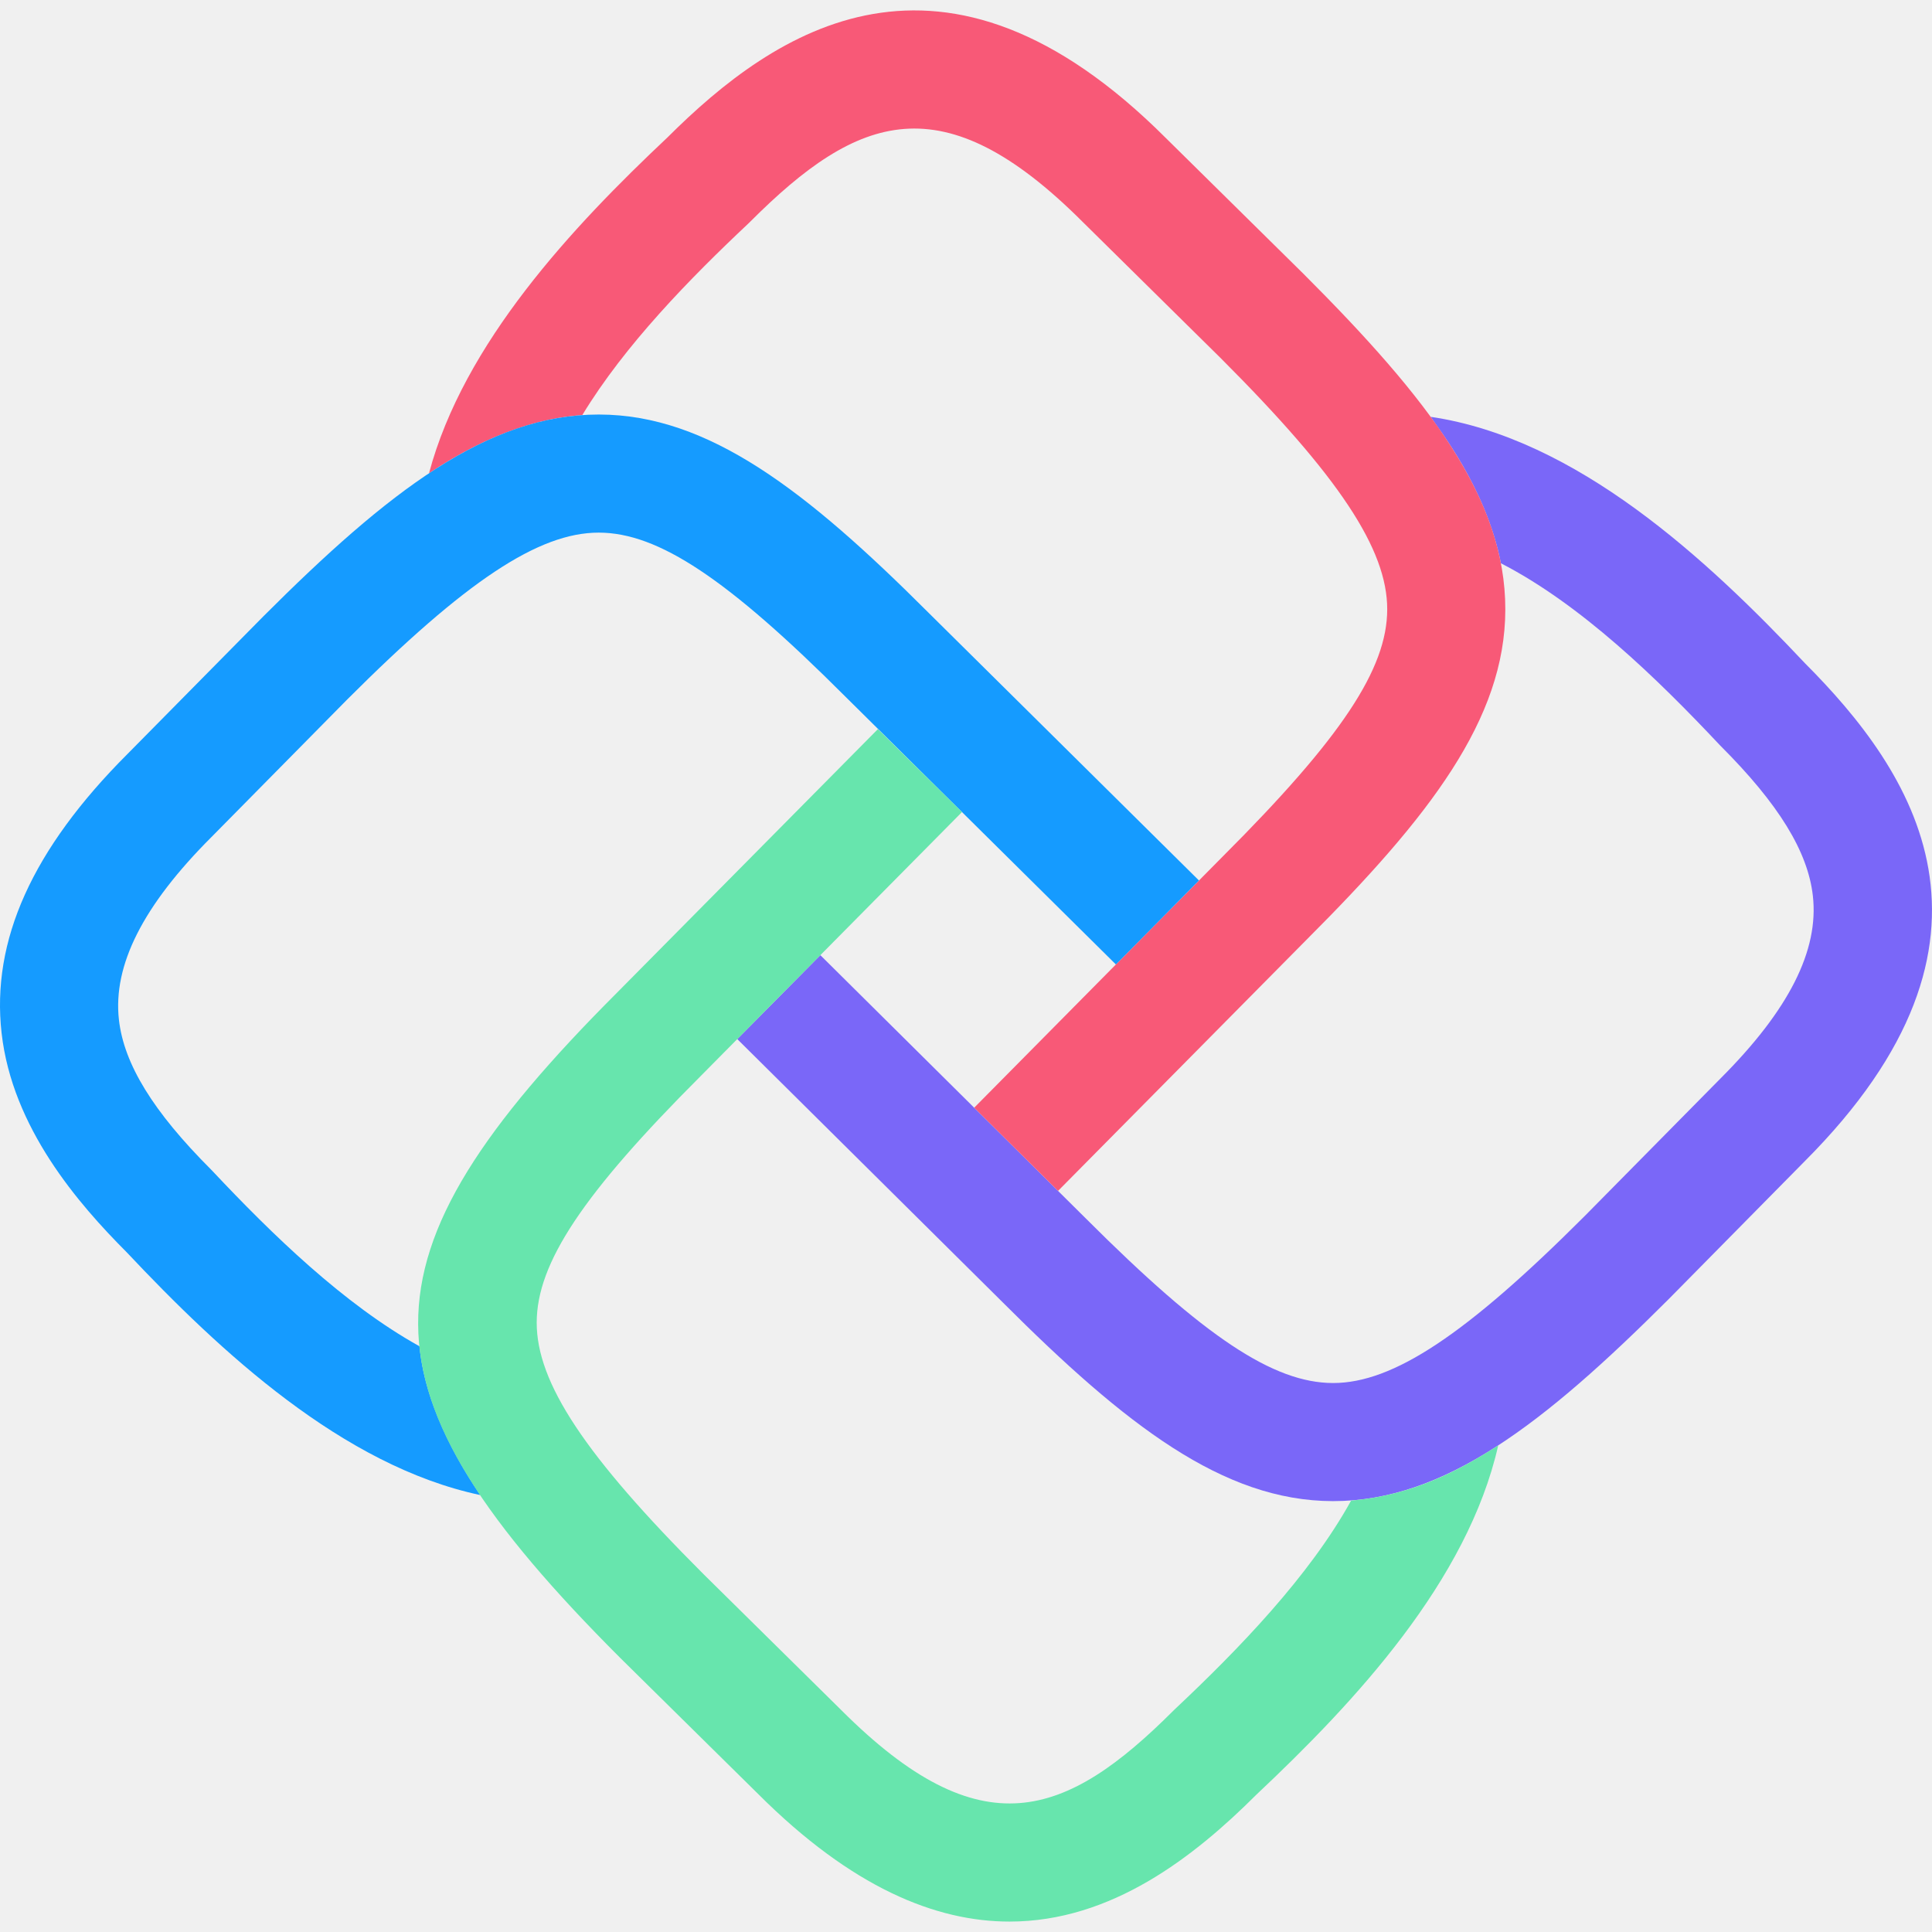
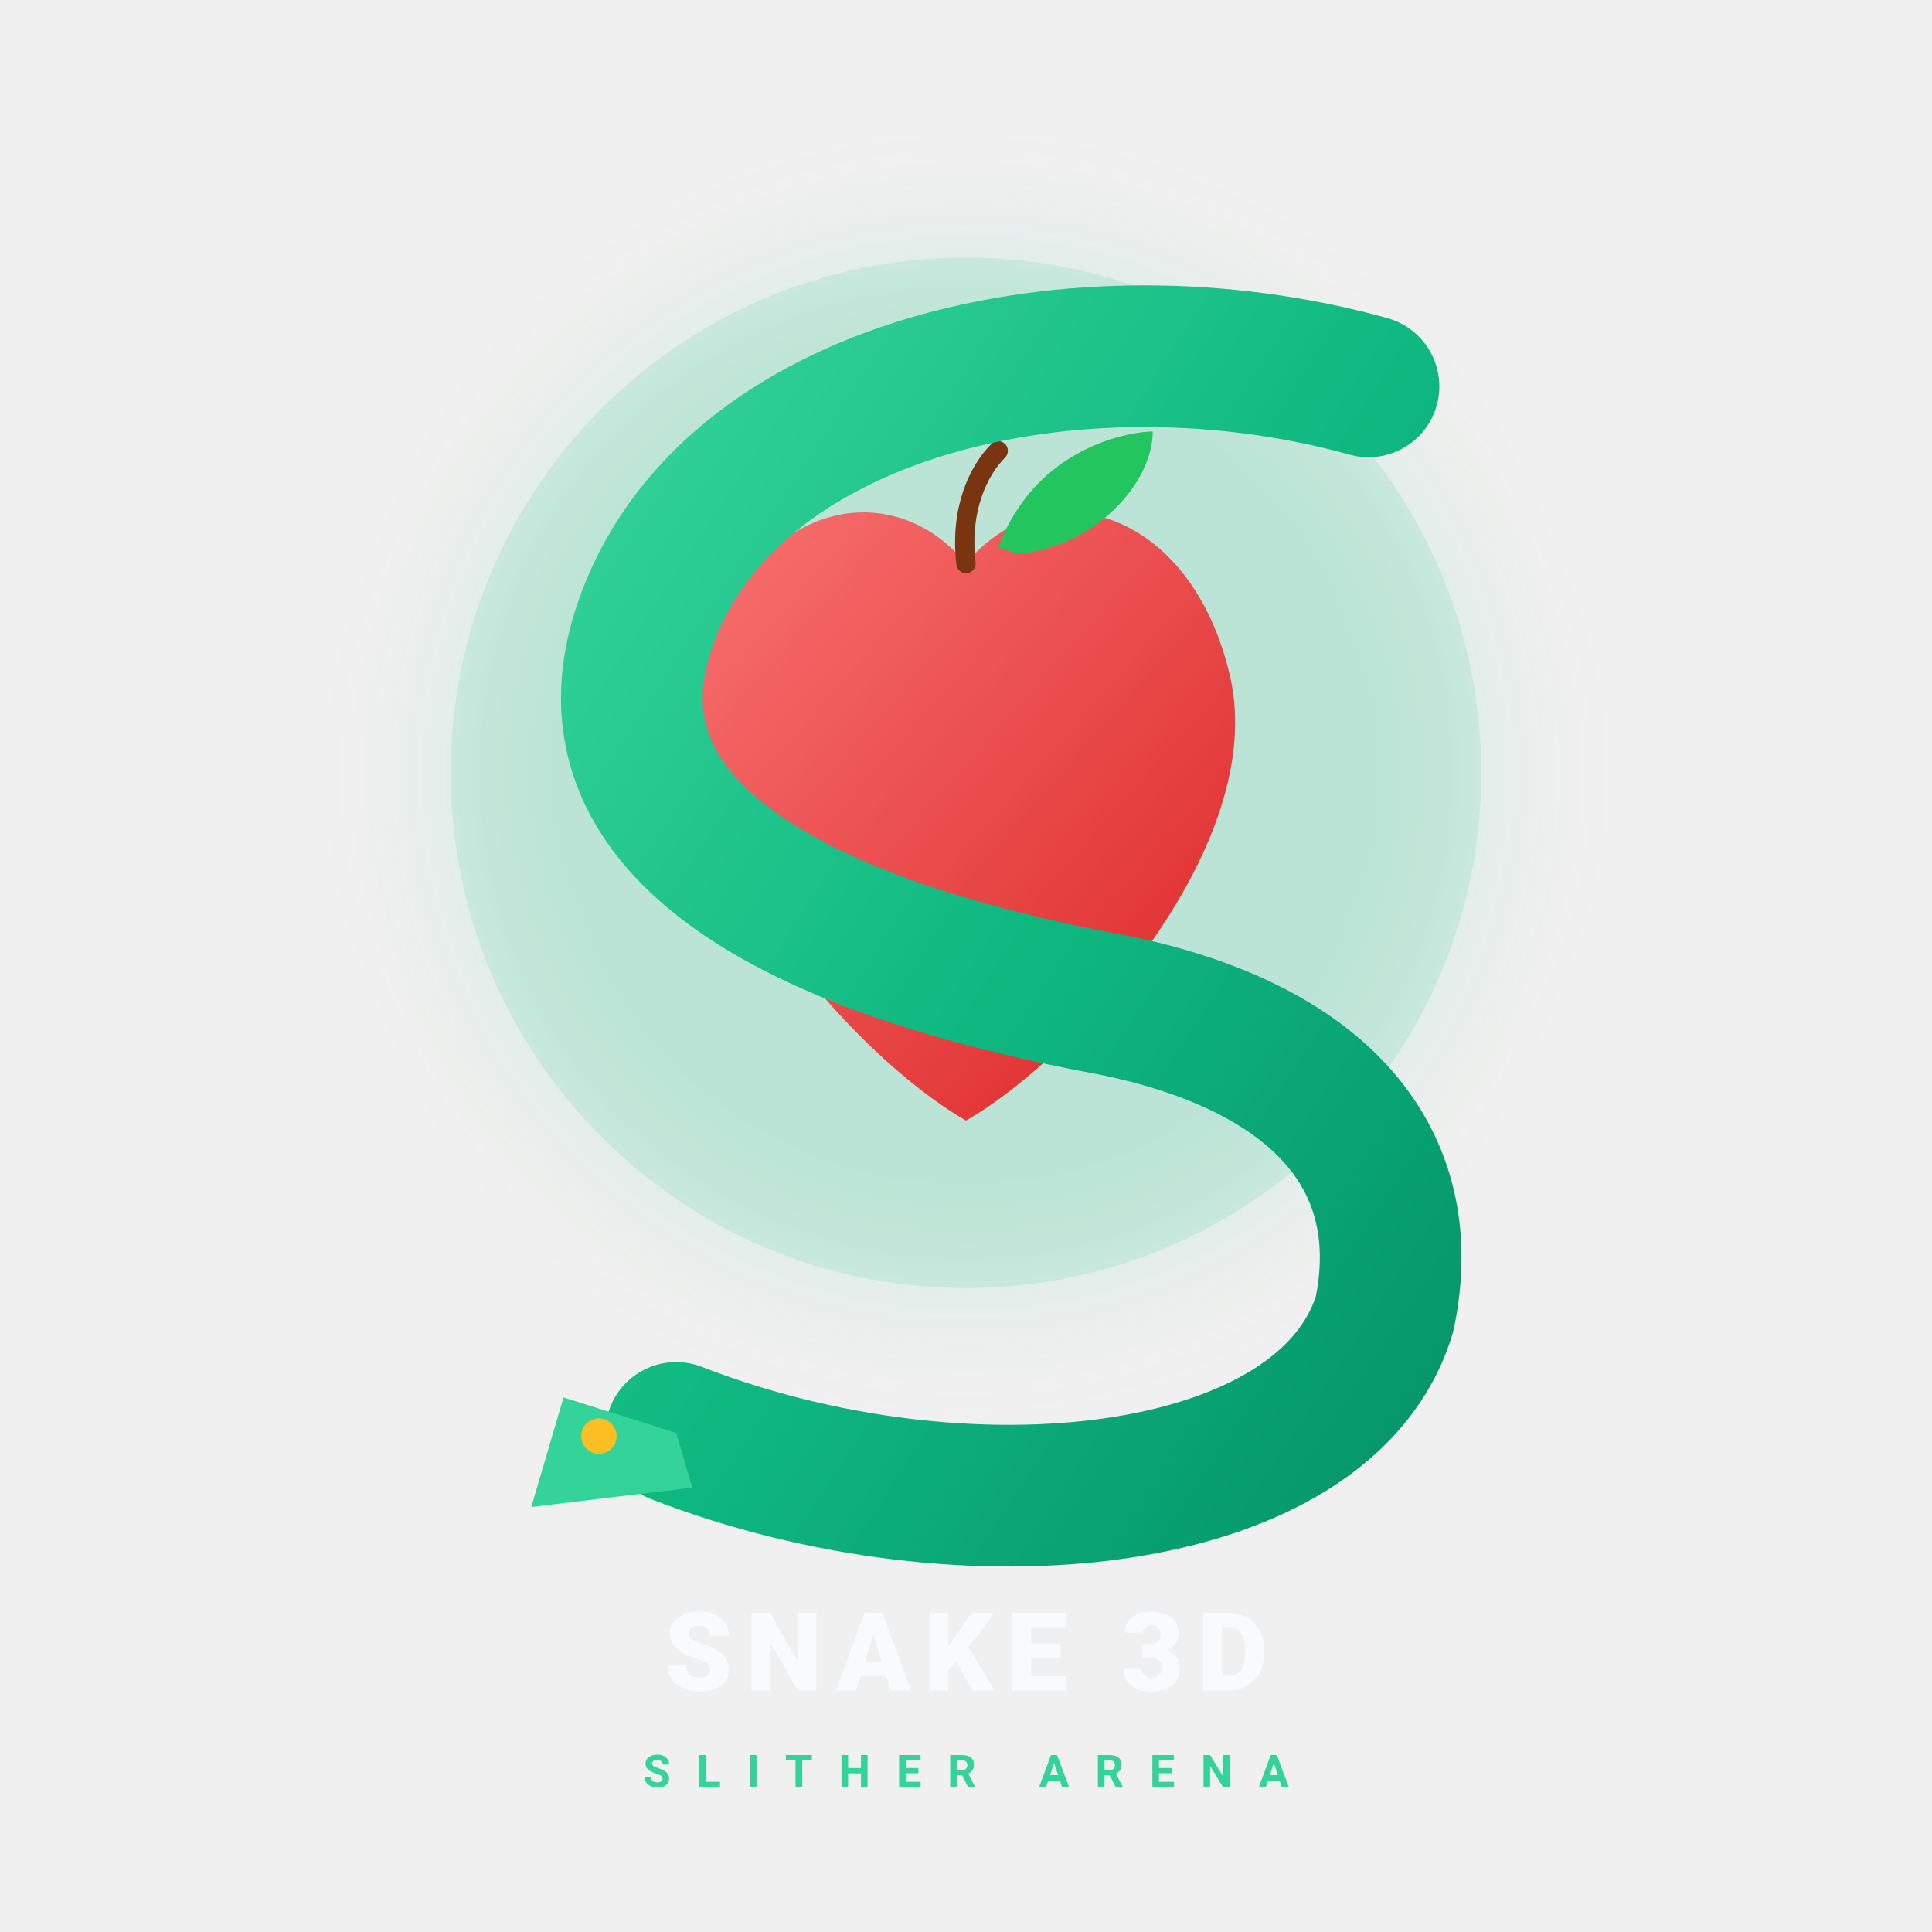
- <svg xmlns="http://www.w3.org/2000/svg" xmlns:xlink="http://www.w3.org/1999/xlink" width="450" height="450" viewBox="0 0 50.37 49.827" version="1.1" id="svg151">
-   <defs id="defs105">
-     <path id="aj28a0fd1a" d="M 1.738,0.156 3.927,2.323 2.347,3.919 0.101,1.81 Z" />
-     <path id="fdje57jgic" d="M 2.201,0.066 3.855,1.703 1.69,3.894 0.093,2.311 Z" />
-     <path id="6bg72xwlze" d="M 2.398,0.044 3.994,1.624 1.886,3.869 0.232,2.232 Z" />
-     <path id="eaqjnja8wg" d="M 1.736,0.023 3.981,2.132 2.344,3.786 0.156,1.619 Z" />
+ <svg xmlns="http://www.w3.org/2000/svg" width="600" height="600" viewBox="0 0 600 600" fill="none">
+   <defs>
+     <linearGradient id="splashBg" x1="0%" y1="0%" x2="100%" y2="100%">
+       <stop offset="0%" stop-color="#0F172A" />
+       <stop offset="100%" stop-color="#020617" />
+     </linearGradient>
+     <linearGradient id="splashSnake" x1="0%" y1="0%" x2="100%" y2="100%">
+       <stop offset="0%" stop-color="#34D399" />
+       <stop offset="50%" stop-color="#10B981" />
+       <stop offset="100%" stop-color="#059669" />
+     </linearGradient>
+     <linearGradient id="splashApple" x1="0%" y1="0%" x2="100%" y2="100%">
+       <stop offset="0%" stop-color="#F87171" />
+       <stop offset="100%" stop-color="#DC2626" />
+     </linearGradient>
+     <filter id="splashGlow" x="-30%" y="-30%" width="160%" height="160%">
+       <feGaussianBlur stdDeviation="20" result="blur" />
+       <feComposite in="SourceGraphic" in2="blur" operator="over" />
+     </filter>
  </defs>
-   <g fill="none" fill-rule="evenodd" id="g149" transform="translate(-2.9304427e-4,-1.6465461e-4)">
-     <g id="g147">
-       <g id="g145">
-         <path fill="#7a67f8" d="M 34.758,38.865 H 34.746 C 31.892,38.86 29.342,36.882 26.152,33.692 l -6.93,-6.873 2.166,-2.188 6.937,6.88 c 3.075,3.074 4.876,4.272 6.427,4.275 h 0.005 c 1.567,0 3.467,-1.262 6.558,-4.353 l 3.541,-3.587 c 1.784,-1.784 2.57,-3.34 2.408,-4.762 -0.13,-1.156 -0.894,-2.397 -2.401,-3.904 L 44.83,19.146 C 43.202,17.414 41.211,15.483 39.131,14.414 38.745,12.437 37.48,10.881 37.3,10.596 c 3.803,0.559 7.197,3.703 9.758,6.424 2.788,2.794 5.803,7.176 -0.018,12.996 l -3.54,3.588 c -3.251,3.25 -5.844,5.261 -8.742,5.261" id="path107" />
-         <path fill="#f85977" d="m 25.399,28.608 6.492,-6.562 c 3.076,-3.076 4.274,-4.877 4.276,-6.428 0.004,-1.567 -1.257,-3.469 -4.352,-6.563 L 28.228,5.515 C 24.58,1.867 22.369,2.699 19.561,5.507 L 19.528,5.54 c -1.54,1.448 -3.237,3.182 -4.346,5.01 -1.031,0.073 -2.361,0.424 -3.997,1.518 0.906,-3.397 3.737,-6.422 6.216,-8.755 2.794,-2.789 7.177,-5.804 12.997,0.017 l 3.588,3.54 c 3.255,3.256 5.266,5.851 5.26,8.754 -0.005,2.854 -1.982,5.404 -5.172,8.594 l -6.489,6.559 z" id="path109" />
-         <path fill="#159bff" d="M 12.522,38.707 C 8.939,37.946 5.746,34.972 3.308,32.382 2.035,31.106 0.321,29.13 0.042,26.663 c -0.274,-2.414 0.8,-4.795 3.283,-7.278 l 3.542,-3.588 c 3.25,-3.25 5.843,-5.261 8.74,-5.261 h 0.013 c 2.854,0.005 5.404,1.983 8.593,5.172 l 7.046,6.976 -2.165,2.19 -7.053,-6.983 c -3.076,-3.076 -4.876,-4.273 -6.427,-4.276 h -0.006 c -1.566,0 -3.466,1.261 -6.557,4.352 L 5.51,21.555 c -1.784,1.784 -2.57,3.34 -2.409,4.762 0.131,1.156 0.894,2.396 2.402,3.904 l 0.033,0.034 c 1.55,1.649 3.43,3.479 5.401,4.573 0.168,1.739 1.2,3.297 1.585,3.88" id="path111" />
-         <path fill="#67e5ad" d="m 26.32,49.827 c -1.925,0 -4.114,-0.886 -6.557,-3.33 l -3.588,-3.54 C 9.167,35.949 9.151,32.546 16.086,25.61 l 6.802,-6.872 2.193,2.162 -6.812,6.882 c -3.076,3.076 -4.273,4.877 -4.276,6.427 -0.003,1.568 1.258,3.47 4.352,6.563 l 3.588,3.541 c 3.646,3.647 5.858,2.816 8.666,0.008 l 0.034,-0.033 c 1.654,-1.555 3.5,-3.46 4.593,-5.437 1.661,-0.14 2.9,-0.841 3.835,-1.438 -0.8,3.537 -3.738,6.69 -6.302,9.102 -1.62,1.618 -3.777,3.312 -6.439,3.312" id="path113" />
-         <g transform="translate(21.154,18.577)" id="g120">
-           <mask id="8jptpqrneb" fill="#ffffff">
-             <use xlink:href="#aj28a0fd1a" id="use115" />
-           </mask>
-           <path d="M 0.101,1.81 1.738,0.156 3.927,2.323 2.347,3.919 Z" mask="url(#8jptpqrneb)" id="path118" />
-         </g>
-         <g transform="translate(27.404,20.981)" id="g127">
-           <mask id="b2iljpfwbd" fill="#ffffff">
-             <use xlink:href="#fdje57jgic" id="use122" />
-           </mask>
-           <path d="M 2.201,0.066 3.855,1.703 1.69,3.894 0.093,2.311 Z" mask="url(#b2iljpfwbd)" id="path125" />
-         </g>
-         <g transform="translate(18.99,24.587)" id="g134">
-           <mask id="gj70tyfpnf" fill="#ffffff">
-             <use xlink:href="#6bg72xwlze" id="use129" />
-           </mask>
-           <path d="M 1.886,3.869 0.232,2.232 2.398,0.044 3.994,1.624 Z" mask="url(#gj70tyfpnf)" id="path132" />
-         </g>
-         <g transform="translate(25.24,26.99)" id="g141">
-           <mask id="z7vhvduckh" fill="#ffffff">
-             <use xlink:href="#eaqjnja8wg" id="use136" />
-           </mask>
-           <path d="M 3.981,2.132 2.344,3.786 0.156,1.619 1.736,0.023 Z" mask="url(#z7vhvduckh)" id="path139" />
-         </g>
-       </g>
-     </g>
+   <circle cx="300" cy="240" r="160" fill="#10B981" fill-opacity="0.12" filter="url(#splashGlow)" />
+   <g transform="translate(0, -20)">
+     <path d="M 300,195 C 275,165 230,178 218,230 C 206,282 265,348 300,368 C 335,348 394,282 382,230 C 370,178 325,165 300,195 Z" fill="url(#splashApple)" />
+     <path d="M 310,190 C 322,158 352,154 358,154 C 358,170 340,190 316,192 Z" fill="#22C55E" />
+     <path d="M 300,195 C 298,178 304,166 310,160" stroke="#78350F" stroke-width="6" stroke-linecap="round" />
+     <path d="M 425,140 C 335,115 225,140 200,215 C 175,290 280,320 345,332 C 410,345 440,380 430,428 C 412,488 300,500 210,465" fill="none" stroke="url(#splashSnake)" stroke-width="44" stroke-linecap="round" stroke-linejoin="round" />
+     <path d="M 210,465 L 175,454 L 165,488 L 215,482 Z" fill="#34D399" />
+     <circle cx="186" cy="466" r="5.5" fill="#FBBF24" />
  </g>
+   <text x="300" y="525" font-family="-apple-system, BlinkMacSystemFont, 'Segoe UI', Roboto, sans-serif" font-size="34" font-weight="800" fill="#F8FAFC" text-anchor="middle" letter-spacing="4">
+     SNAKE 3D
+   </text>
+   <text x="300" y="555" font-family="-apple-system, BlinkMacSystemFont, 'Segoe UI', Roboto, sans-serif" font-size="14" font-weight="600" fill="#34D399" text-anchor="middle" letter-spacing="8">
+     SLITHER ARENA
+   </text>
</svg>
